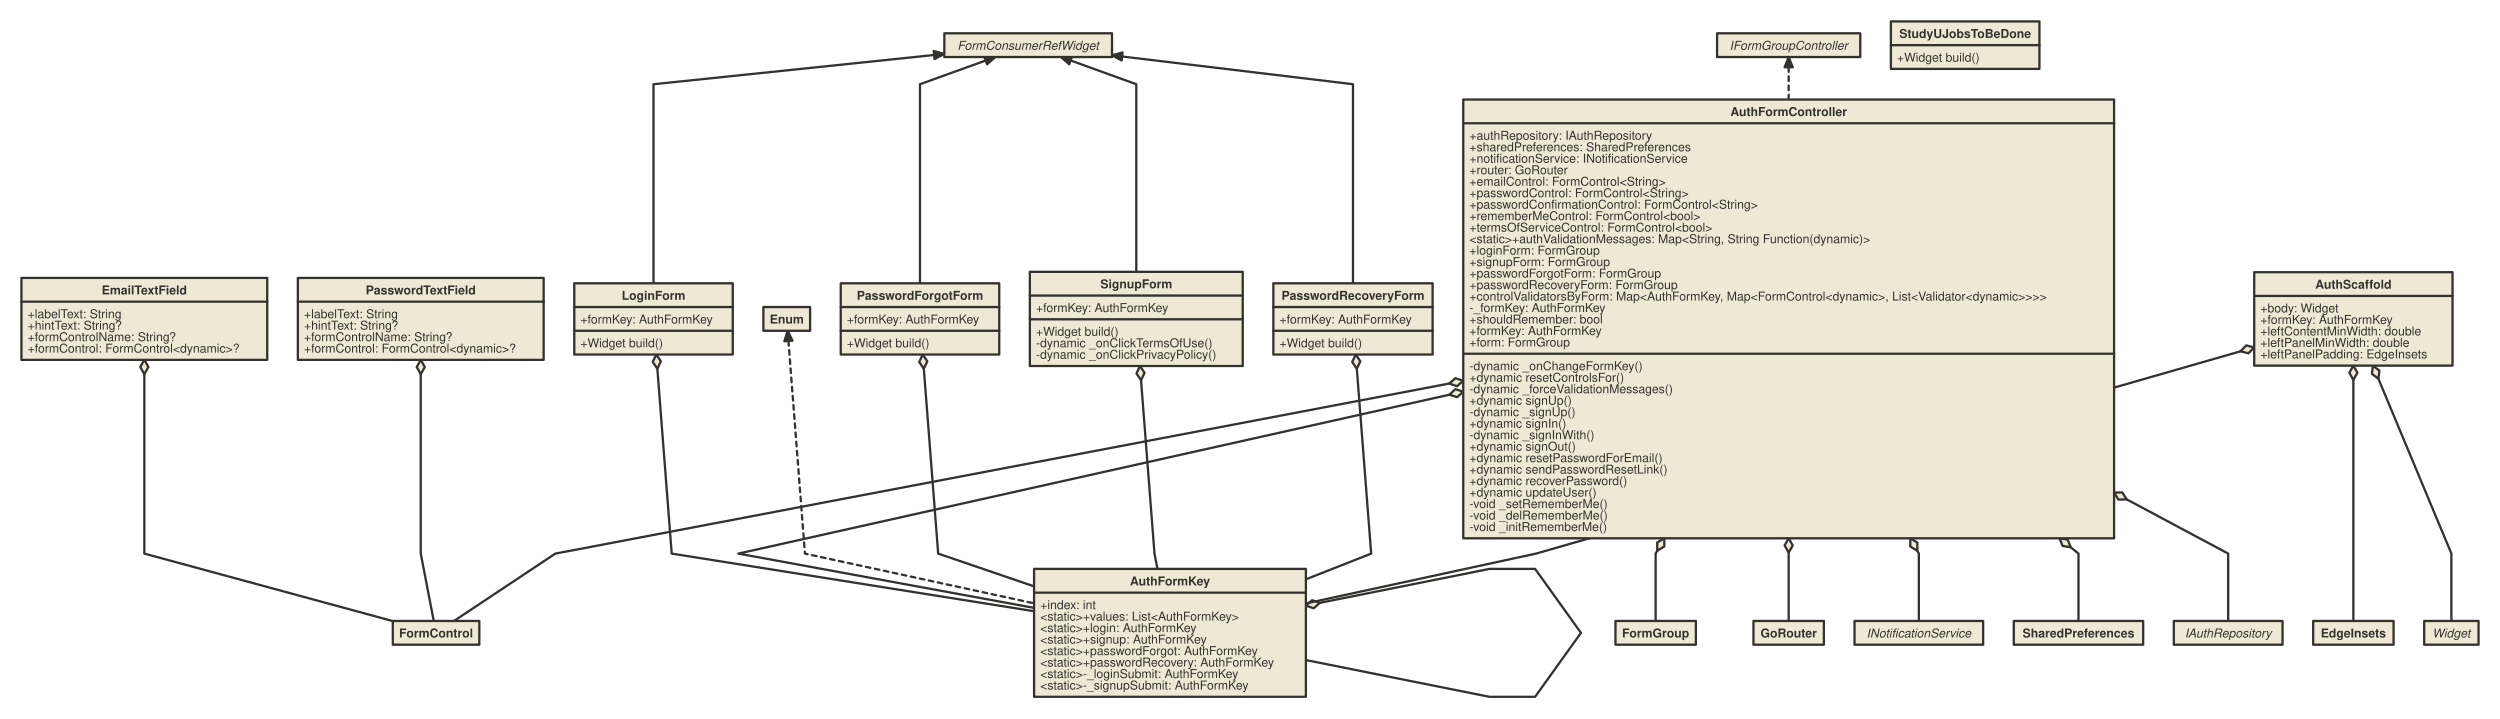
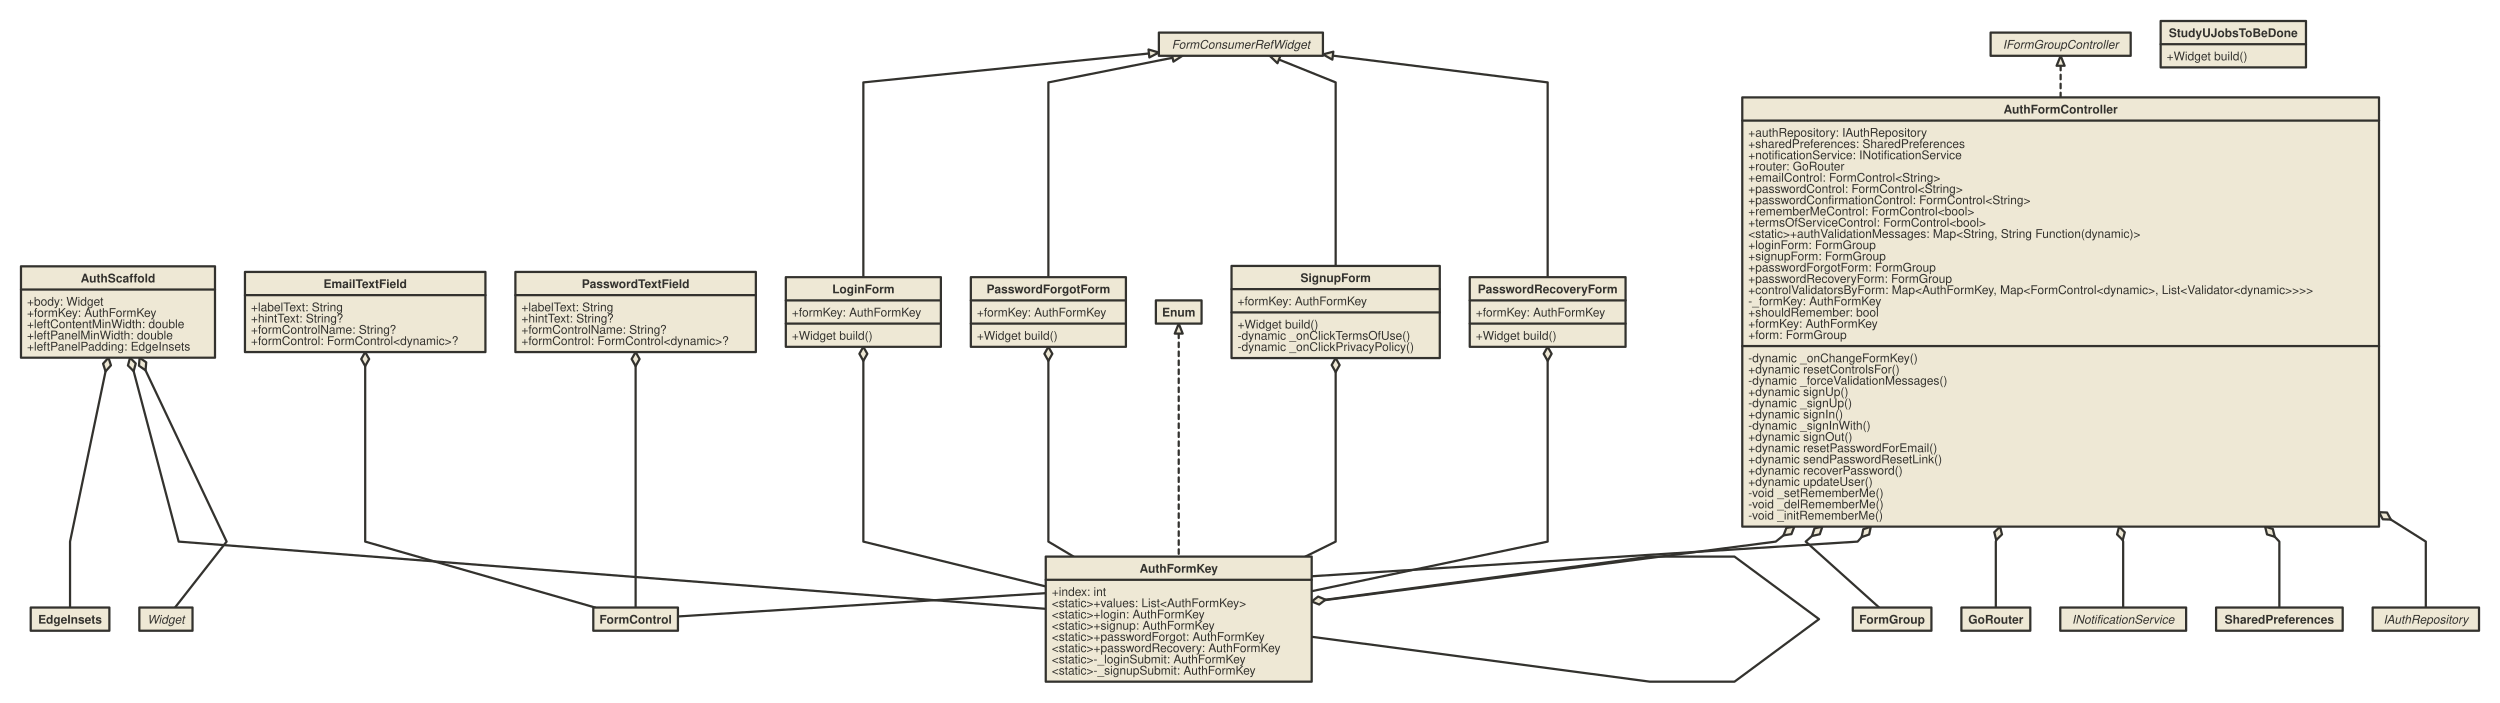
- <svg xmlns="http://www.w3.org/2000/svg" version="1.1" baseProfile="full" width="3265.0" height="938.0" viewbox="0 0 3265 938">
-   <g stroke-width="1.0" text-align="left" font="12pt Helvetica, Arial, sans-serif" font-size="12pt" font-family="Helvetica" font-weight="bold" font-style="normal">
+ <svg xmlns="http://www.w3.org/2000/svg" version="1.1" baseProfile="full" width="3337.3" height="938.0" viewbox="0 0 3337.25 938">
+   <g stroke-width="1.0" text-align="left" font="12pt Helvetica, Arial, sans-serif" font-size="12pt" font-family="Helvetica" font-weight="normal" font-style="normal">
    <g font-family="Helvetica" font-size="12pt" font-weight="bold" font-style="normal" stroke-width="3.0" stroke-linejoin="round" stroke-linecap="round" stroke="#33322E">
      <g stroke="transparent" fill="transparent">
-         <rect x="0.0" y="0.0" height="938.0" width="3265.0" stroke="none" />
+         <rect x="0.0" y="0.0" height="938.0" width="3337.3" stroke="none" />
      </g>
      <g transform="translate(8, 8)" fill="#33322E">
-         <g transform="translate(20, 20)" fill="#33322E" font-family="Helvetica" font-size="12pt" font-weight="normal" font-style="normal">
-           <path d="M830.5 453.6 L849.25 695 L1322.5 770.269 L1322.5 770.3 " fill="none" />
-           <g fill="#eee8d5">
-             <path d="M835.1 443.9 L830.5 453.6 L824.5 444.7 L829.1 435.0 Z" />
-           </g>
-           <path d="M1192.0 43.8 L825.5 82 L825.5 342 L825.5 342.0 " fill="none" />
-           <path d="M1192.5 49.1 L1192.0 43.8 L1191.4 38.5 L1205.3 42.4 Z" />
-           <path d="M160.5 460.7 L160.5 695 L485 783.152 L485.0 783.2 " fill="none" />
-           <g fill="#eee8d5">
-             <path d="M165.8 451.3 L160.5 460.7 L155.2 451.3 L160.5 442.0 Z" />
-           </g>
-           <path d="M521.5 460.7 L521.5 695 L538.505 783 L538.5 783.0 " fill="none" />
-           <g fill="#eee8d5">
-             <path d="M526.8 451.3 L521.5 460.7 L516.2 451.3 L521.5 442.0 Z" />
-           </g>
-           <path d="M2749.5 624.2 L2882 695 L2882 783 L2882.0 783.0 " fill="none" />
-           <g fill="#eee8d5">
-             <path d="M2743.7 615.1 L2749.5 624.2 L2738.7 624.5 L2733.0 615.4 Z" />
-           </g>
-           <path d="M2676.3 686.7 L2686.5 695 L2686.5 783 L2686.5 783.0 " fill="none" />
-           <g fill="#eee8d5">
-             <path d="M2672.4 676.7 L2676.3 686.7 L2665.7 685.0 L2661.8 675.0 Z" />
-           </g>
-           <path d="M2476.0 691.3 L2478 695 L2478 783 L2478.0 783.0 " fill="none" />
-           <g fill="#eee8d5">
-             <path d="M2476.1 680.6 L2476.0 691.3 L2466.8 685.7 L2466.9 675.0 Z" />
-           </g>
-           <path d="M2308.0 693.7 L2308 695 L2308 783 L2308.0 783.0 " fill="none" />
-           <g fill="#eee8d5">
-             <path d="M2313.3 684.3 L2308.0 693.7 L2302.7 684.3 L2308.0 675.0 Z" />
-           </g>
-           <path d="M1864.7 472.9 L697.25 695 L564.825 783 L564.8 783.0 " fill="none" />
-           <g fill="#eee8d5">
-             <path d="M1874.8 476.4 L1864.7 472.9 L1872.8 465.9 L1883.0 469.4 Z" />
-           </g>
-           <path d="M2136.4 691.2 L2134.25 695 L2134.25 783 L2134.3 783.0 " fill="none" />
-           <g fill="#eee8d5">
-             <path d="M2145.6 685.7 L2136.4 691.2 L2136.3 680.5 L2145.6 675.0 Z" />
-           </g>
-           <path d="M1864.8 487.5 L936.25 695 L1322.5 765.912 L1322.5 765.9 " fill="none" />
-           <g fill="#eee8d5">
-             <path d="M1875.1 490.7 L1864.8 487.5 L1872.7 480.3 L1883.0 483.5 Z" />
+         <g transform="translate(20, 20)" fill="#eee8d5" font-family="Helvetica" font-size="12pt" font-weight="normal" font-style="normal">
+           <path d="M166.3 466.4 L274.5 695 L205.63 783 L205.6 783.0 " fill="none" />
+           <g fill="#eee8d5">
+             <path d="M167.2 455.7 L166.3 466.4 L157.5 460.2 L158.4 449.5 Z" />
+           </g>
+           <path d="M150.4 467.5 L210.5 695 L1368 784.739 L1368.0 784.7 " fill="none" />
+           <g fill="#eee8d5">
+             <path d="M153.2 457.2 L150.4 467.5 L142.8 459.9 L145.6 449.5 Z" />
+           </g>
+           <path d="M112.9 467.8 L65.5 695 L65.5 783 L65.5 783.0 " fill="none" />
+           <g fill="#eee8d5">
+             <path d="M120.1 459.7 L112.9 467.8 L109.6 457.5 L116.8 449.5 Z" />
+           </g>
+           <path d="M459.5 460.7 L459.5 695 L766.437 783 L766.4 783.0 " fill="none" />
+           <g fill="#eee8d5">
+             <path d="M464.8 451.3 L459.5 460.7 L454.2 451.3 L459.5 442.0 Z" />
+           </g>
+           <path d="M820.5 460.7 L820.5 695 L820.5 783 L820.5 783.0 " fill="none" />
+           <g fill="#eee8d5">
+             <path d="M825.8 451.3 L820.5 460.7 L815.2 451.3 L820.5 442.0 Z" />
+           </g>
+           <path d="M2038.0 453.7 L2038 695 L1723 761.198 L1723.0 761.2 " fill="none" />
+           <g fill="#eee8d5">
+             <path d="M2043.3 444.3 L2038.0 453.7 L2032.7 444.3 L2038.0 435.0 Z" />
+           </g>
+           <path d="M1751.2 46.3 L2038 82 L2038 342 L2038.0 342.0 " fill="none" />
+           <path d="M1751.9 41.0 L1751.2 46.3 L1750.6 51.6 L1738.0 44.6 Z" />
+           <path d="M3163.6 665.6 L3210.25 695 L3210.25 783 L3210.3 783.0 " fill="none" />
+           <g fill="#eee8d5">
+             <path d="M3158.5 656.2 L3163.6 665.6 L3152.8 665.2 L3147.8 655.7 Z" />
+           </g>
+           <path d="M3008.6 688.5 L3014.75 695 L3014.75 783 L3014.8 783.0 " fill="none" />
+           <g fill="#eee8d5">
+             <path d="M3006.0 678.1 L3008.6 688.5 L2998.3 685.4 L2995.7 675.0 Z" />
+           </g>
+           <path d="M2805.7 693.0 L2806.25 695 L2806.25 783 L2806.3 783.0 " fill="none" />
+           <g fill="#eee8d5">
+             <path d="M2808.4 682.6 L2805.7 693.0 L2798.1 685.4 L2800.8 675.0 Z" />
+           </g>
+           <path d="M2636.8 693.0 L2636.25 695 L2636.25 783 L2636.3 783.0 " fill="none" />
+           <g fill="#eee8d5">
+             <path d="M2644.5 685.4 L2636.8 693.0 L2634.2 682.5 L2641.9 675.0 Z" />
+           </g>
+           <path d="M2457.1 689.0 L2451.75 695 L877 794.915 L877.0 794.9 " fill="none" />
+           <g fill="#eee8d5">
+             <path d="M2467.2 685.5 L2457.1 689.0 L2459.3 678.5 L2469.4 675.0 Z" />
+           </g>
+           <path d="M2390.8 687.5 L2382.5 695 L2480.49 783 L2480.5 783.0 " fill="none" />
+           <g fill="#eee8d5">
+             <path d="M2401.3 685.2 L2390.8 687.5 L2394.2 677.3 L2404.7 675.0 Z" />
+           </g>
+           <path d="M2352.8 686.7 L2342.5 695 L1723 775.449 L1723.0 775.4 " fill="none" />
+           <g fill="#eee8d5">
+             <path d="M2363.4 685.0 L2352.8 686.7 L2356.7 676.7 L2367.3 675.0 Z" />
          </g>
          <g stroke-dasharray="6 6">
-             <path d="M2308.0 59.8 L2308 82 L2308 102 L2308.0 102.0 " fill="none" />
-           </g>
-           <path d="M2313.3 59.8 L2308.0 59.8 L2302.7 59.8 L2308.0 46.5 Z" />
-           <path d="M1695.8 759.3 L1917 715 L1976.875 715 L1976.875 715 L2036.75 798.5 L2036.75 798.5 L1976.875 882 L1976.875 882 L1917 882 L1917 882 L1677.5 834.043 L1677.5 834.0 " fill="none" />
-           <g fill="#eee8d5">
-             <path d="M1685.6 755.9 L1695.8 759.3 L1687.7 766.4 L1677.5 763.0 Z" />
+             <path d="M2722.8 59.8 L2722.75 82 L2722.75 102 L2722.8 102.0 " fill="none" />
+           </g>
+           <path d="M2728.1 59.8 L2722.8 59.8 L2717.4 59.8 L2722.8 46.5 Z" />
+           <path d="M1741.5 772.5 L2174.5 715 L2287.375 715 L2287.375 715 L2400.25 798.5 L2400.25 798.5 L2287.375 882 L2287.375 882 L2174.5 882 L2174.5 882 L1723 822.063 L1723.0 822.1 " fill="none" />
+           <g fill="#eee8d5">
+             <path d="M1731.6 768.4 L1741.5 772.5 L1733.0 779.0 L1723.0 774.9 Z" />
          </g>
          <g stroke-dasharray="6 6">
-             <path d="M1001.7 417.3 L1023.25 695 L1322.5 759.966 L1322.5 760.0 " fill="none" />
-           </g>
-           <path d="M1007.0 416.9 L1001.7 417.3 L996.4 417.7 L1000.7 404.0 Z" />
-           <path d="M1178.5 453.6 L1197.25 695 L1322.5 737.819 L1322.5 737.8 " fill="none" />
-           <g fill="#eee8d5">
-             <path d="M1183.1 443.9 L1178.5 453.6 L1172.5 444.7 L1177.1 435.0 Z" />
-           </g>
-           <path d="M1259.3 51.0 L1173.5 82 L1173.5 342 L1173.5 342.0 " fill="none" />
-           <path d="M1261.1 56.0 L1259.3 51.0 L1257.5 46.0 L1271.8 46.5 Z" />
-           <path d="M1462.2 468.6 L1479.75 695 L1483.663 715 L1483.7 715.0 " fill="none" />
-           <g fill="#eee8d5">
-             <path d="M1466.8 458.9 L1462.2 468.6 L1456.2 459.7 L1460.8 450.0 Z" />
-           </g>
-           <path d="M1370.2 51.0 L1456 82 L1456 327 L1456.0 327.0 " fill="none" />
-           <path d="M1372.0 46.0 L1370.2 51.0 L1368.4 56.0 L1357.7 46.5 Z" />
-           <path d="M1744.0 453.6 L1762.75 695 L1677.5 728.581 L1677.5 728.6 " fill="none" />
-           <g fill="#eee8d5">
-             <path d="M1748.6 443.9 L1744.0 453.6 L1738.0 444.7 L1742.6 435.0 Z" />
-           </g>
-           <path d="M1437.5 45.8 L1739 82 L1739 342 L1739.0 342.0 " fill="none" />
-           <path d="M1438.1 40.5 L1437.5 45.8 L1436.9 51.0 L1424.3 44.2 Z" />
-           <path d="M3078.2 466.7 L3173.5 695 L3173.5 783 L3173.5 783.0 " fill="none" />
-           <g fill="#eee8d5">
-             <path d="M3079.5 456.1 L3078.2 466.7 L3069.7 460.2 L3071.0 449.5 Z" />
-           </g>
-           <path d="M2898.1 430.8 L1978 695 L1677.5 760.066 L1677.5 760.1 " fill="none" />
-           <g fill="#eee8d5">
-             <path d="M2908.5 433.4 L2898.1 430.8 L2905.6 423.1 L2916.0 425.7 Z" />
-           </g>
-           <path d="M3045.5 468.2 L3045.5 695 L3045.5 783 L3045.5 783.0 " fill="none" />
-           <g fill="#eee8d5">
-             <path d="M3050.8 458.8 L3045.5 468.2 L3040.2 458.8 L3045.5 449.5 Z" />
-           </g>
-           <g data-name="LoginForm">
-             <g fill="#eee8d5" stroke="#33322E" data-name="LoginForm">
-               <rect x="722.0" y="342.0" height="93.0" width="207.0" data-name="LoginForm" />
-               <path d="M722.0 373.0 L929.0 373.0" fill="none" data-name="LoginForm" />
-               <path d="M722.0 404.0 L929.0 404.0" fill="none" data-name="LoginForm" />
-             </g>
-             <g transform="translate(722, 342)" font-family="Helvetica" font-size="12pt" font-weight="bold" font-style="normal" data-name="LoginForm">
-               <g transform="translate(8, 8)" fill="#33322E" text-align="center" data-name="LoginForm">
-                 <text x="95.5" y="13.5" stroke="none" text-anchor="middle" data-name="LoginForm">LoginForm</text>
-               </g>
-             </g>
-             <g transform="translate(722, 373)" font-family="Helvetica" font-size="12pt" font-weight="normal" font-style="normal" data-name="LoginForm">
-               <g transform="translate(8, 8)" fill="#33322E" text-align="left" data-name="LoginForm">
-                 <text x="0.0" y="13.5" stroke="none" data-name="LoginForm">+formKey: AuthFormKey</text>
-               </g>
-             </g>
-             <g transform="translate(722, 404)" font-family="Helvetica" font-size="12pt" font-weight="normal" font-style="normal" data-name="LoginForm">
-               <g transform="translate(8, 8)" fill="#33322E" text-align="left" data-name="LoginForm">
-                 <text x="0.0" y="13.5" stroke="none" data-name="LoginForm">+Widget build()</text>
+             <path d="M1545.5 417.3 L1545.5 695 L1545.5 715 L1545.5 715.0 " fill="none" />
+           </g>
+           <path d="M1550.8 417.3 L1545.5 417.3 L1540.2 417.3 L1545.5 404.0 Z" />
+           <path d="M1755.0 468.7 L1755 695 L1714.517 715 L1714.5 715.0 " fill="none" />
+           <g fill="#eee8d5">
+             <path d="M1760.3 459.3 L1755.0 468.7 L1749.7 459.3 L1755.0 450.0 Z" />
+           </g>
+           <path d="M1679.3 51.5 L1755 82 L1755 327 L1755.0 327.0 " fill="none" />
+           <path d="M1681.3 46.5 L1679.3 51.5 L1677.3 56.4 L1666.9 46.5 Z" />
+           <path d="M1371.5 453.7 L1371.5 695 L1405.123 715 L1405.1 715.0 " fill="none" />
+           <g fill="#eee8d5">
+             <path d="M1376.8 444.3 L1371.5 453.7 L1366.2 444.3 L1371.5 435.0 Z" />
+           </g>
+           <path d="M1537.3 49.1 L1371.5 82 L1371.5 342 L1371.5 342.0 " fill="none" />
+           <path d="M1538.4 54.3 L1537.3 49.1 L1536.3 43.9 L1550.4 46.5 Z" />
+           <path d="M1124.5 453.7 L1124.5 695 L1368 754.863 L1368.0 754.9 " fill="none" />
+           <g fill="#eee8d5">
+             <path d="M1129.8 444.3 L1124.5 453.7 L1119.2 444.3 L1124.5 435.0 Z" />
+           </g>
+           <path d="M1505.7 43.4 L1124.5 82 L1124.5 342 L1124.5 342.0 " fill="none" />
+           <path d="M1506.3 48.7 L1505.7 43.4 L1505.2 38.1 L1519.0 42.1 Z" />
+           <g data-name="AuthScaffold">
+             <g fill="#eee8d5" stroke="#33322E" data-name="AuthScaffold">
+               <rect x="0.0" y="327.5" height="122.0" width="259.0" data-name="AuthScaffold" />
+               <path d="M0.0 358.5 L259.0 358.5" fill="none" data-name="AuthScaffold" />
+             </g>
+             <g transform="translate(0, 327.5)" font-family="Helvetica" font-size="12pt" font-weight="bold" font-style="normal" data-name="AuthScaffold">
+               <g transform="translate(8, 8)" fill="#33322E" text-align="center" data-name="AuthScaffold">
+                 <text x="121.5" y="13.5" stroke="none" text-anchor="middle" data-name="AuthScaffold">AuthScaffold</text>
+               </g>
+             </g>
+             <g transform="translate(0, 358.5)" font-family="Helvetica" font-size="12pt" font-weight="normal" font-style="normal" data-name="AuthScaffold">
+               <g transform="translate(8, 8)" fill="#33322E" text-align="left" data-name="AuthScaffold">
+                 <text x="0.0" y="13.5" stroke="none" data-name="AuthScaffold">+body: Widget</text>
+                 <text x="0.0" y="28.5" stroke="none" data-name="AuthScaffold">+formKey: AuthFormKey</text>
+                 <text x="0.0" y="43.5" stroke="none" data-name="AuthScaffold">+leftContentMinWidth: double</text>
+                 <text x="0.0" y="58.5" stroke="none" data-name="AuthScaffold">+leftPanelMinWidth: double</text>
+                 <text x="0.0" y="73.5" stroke="none" data-name="AuthScaffold">+leftPanelPadding: EdgeInsets</text>
+               </g>
+             </g>
+           </g>
+           <g data-name="Widget">
+             <g fill="#eee8d5" stroke="#33322E" data-name="Widget">
+               <rect x="158.0" y="783.0" height="31.0" width="71.0" data-name="Widget" />
+             </g>
+             <g transform="translate(158, 783)" font-family="Helvetica" font-size="12pt" font-weight="normal" font-style="italic" data-name="Widget">
+               <g transform="translate(8, 8)" fill="#33322E" text-align="center" data-name="Widget">
+                 <text x="27.5" y="13.5" stroke="none" text-anchor="middle" data-name="Widget">Widget</text>
              </g>
            </g>
          </g>
          <g data-name="AuthFormKey">
            <g fill="#eee8d5" stroke="#33322E" data-name="AuthFormKey">
-               <rect x="1322.5" y="715.0" height="167.0" width="355.0" data-name="AuthFormKey" />
-               <path d="M1322.5 746.0 L1677.5 746.0" fill="none" data-name="AuthFormKey" />
-             </g>
-             <g transform="translate(1322.5, 715)" font-family="Helvetica" font-size="12pt" font-weight="bold" font-style="normal" data-name="AuthFormKey">
+               <rect x="1368.0" y="715.0" height="167.0" width="355.0" data-name="AuthFormKey" />
+               <path d="M1368.0 746.0 L1723.0 746.0" fill="none" data-name="AuthFormKey" />
+             </g>
+             <g transform="translate(1368, 715)" font-family="Helvetica" font-size="12pt" font-weight="bold" font-style="normal" data-name="AuthFormKey">
              <g transform="translate(8, 8)" fill="#33322E" text-align="center" data-name="AuthFormKey">
                <text x="169.5" y="13.5" stroke="none" text-anchor="middle" data-name="AuthFormKey">AuthFormKey</text>
              </g>
            </g>
-             <g transform="translate(1322.5, 746)" font-family="Helvetica" font-size="12pt" font-weight="normal" font-style="normal" data-name="AuthFormKey">
+             <g transform="translate(1368, 746)" font-family="Helvetica" font-size="12pt" font-weight="normal" font-style="normal" data-name="AuthFormKey">
              <g transform="translate(8, 8)" fill="#33322E" text-align="left" data-name="AuthFormKey">
                <text x="0.0" y="13.5" stroke="none" data-name="AuthFormKey">+index: int</text>
                <text x="0.0" y="28.5" stroke="none" data-name="AuthFormKey">&lt;static&gt;+values: List&lt;AuthFormKey&gt;</text>
                <text x="0.0" y="43.5" stroke="none" data-name="AuthFormKey">&lt;static&gt;+login: AuthFormKey</text>
                <text x="0.0" y="58.5" stroke="none" data-name="AuthFormKey">&lt;static&gt;+signup: AuthFormKey</text>
                <text x="0.0" y="73.5" stroke="none" data-name="AuthFormKey">&lt;static&gt;+passwordForgot: AuthFormKey</text>
                <text x="0.0" y="88.5" stroke="none" data-name="AuthFormKey">&lt;static&gt;+passwordRecovery: AuthFormKey</text>
                <text x="0.0" y="103.5" stroke="none" data-name="AuthFormKey">&lt;static&gt;-_loginSubmit: AuthFormKey</text>
                <text x="0.0" y="118.5" stroke="none" data-name="AuthFormKey">&lt;static&gt;-_signupSubmit: AuthFormKey</text>
              </g>
            </g>
          </g>
-           <g data-name="FormConsumerRefWidget">
-             <g fill="#eee8d5" stroke="#33322E" data-name="FormConsumerRefWidget">
-               <rect x="1205.3" y="15.5" height="31.0" width="219.0" data-name="FormConsumerRefWidget" />
-             </g>
-             <g transform="translate(1205.25, 15.5)" font-family="Helvetica" font-size="12pt" font-weight="normal" font-style="italic" data-name="FormConsumerRefWidget">
-               <g transform="translate(8, 8)" fill="#33322E" text-align="center" data-name="FormConsumerRefWidget">
-                 <text x="101.5" y="13.5" stroke="none" text-anchor="middle" data-name="FormConsumerRefWidget">FormConsumerRefWidget</text>
+           <g data-name="EdgeInsets">
+             <g fill="#eee8d5" stroke="#33322E" data-name="EdgeInsets">
+               <rect x="13.0" y="783.0" height="31.0" width="105.0" data-name="EdgeInsets" />
+             </g>
+             <g transform="translate(13, 783)" font-family="Helvetica" font-size="12pt" font-weight="bold" font-style="normal" data-name="EdgeInsets">
+               <g transform="translate(8, 8)" fill="#33322E" text-align="center" data-name="EdgeInsets">
+                 <text x="44.5" y="13.5" stroke="none" text-anchor="middle" data-name="EdgeInsets">EdgeInsets</text>
              </g>
            </g>
          </g>
          <g data-name="EmailTextField">
            <g fill="#eee8d5" stroke="#33322E" data-name="EmailTextField">
-               <rect x="0.0" y="335.0" height="107.0" width="321.0" data-name="EmailTextField" />
-               <path d="M0.0 366.0 L321.0 366.0" fill="none" data-name="EmailTextField" />
-             </g>
-             <g transform="translate(0, 335)" font-family="Helvetica" font-size="12pt" font-weight="bold" font-style="normal" data-name="EmailTextField">
+               <rect x="299.0" y="335.0" height="107.0" width="321.0" data-name="EmailTextField" />
+               <path d="M299.0 366.0 L620.0 366.0" fill="none" data-name="EmailTextField" />
+             </g>
+             <g transform="translate(299, 335)" font-family="Helvetica" font-size="12pt" font-weight="bold" font-style="normal" data-name="EmailTextField">
              <g transform="translate(8, 8)" fill="#33322E" text-align="center" data-name="EmailTextField">
                <text x="152.5" y="13.5" stroke="none" text-anchor="middle" data-name="EmailTextField">EmailTextField</text>
              </g>
            </g>
-             <g transform="translate(0, 366)" font-family="Helvetica" font-size="12pt" font-weight="normal" font-style="normal" data-name="EmailTextField">
+             <g transform="translate(299, 366)" font-family="Helvetica" font-size="12pt" font-weight="normal" font-style="normal" data-name="EmailTextField">
              <g transform="translate(8, 8)" fill="#33322E" text-align="left" data-name="EmailTextField">
                <text x="0.0" y="13.5" stroke="none" data-name="EmailTextField">+labelText: String</text>
                <text x="0.0" y="28.5" stroke="none" data-name="EmailTextField">+hintText: String?</text>
                <text x="0.0" y="43.5" stroke="none" data-name="EmailTextField">+formControlName: String?</text>
                <text x="0.0" y="58.5" stroke="none" data-name="EmailTextField">+formControl: FormControl&lt;dynamic&gt;?</text>
              </g>
            </g>
          </g>
          <g data-name="FormControl">
            <g fill="#eee8d5" stroke="#33322E" data-name="FormControl">
-               <rect x="485.0" y="783.0" height="31.0" width="113.0" data-name="FormControl" />
-             </g>
-             <g transform="translate(485, 783)" font-family="Helvetica" font-size="12pt" font-weight="bold" font-style="normal" data-name="FormControl">
+               <rect x="764.0" y="783.0" height="31.0" width="113.0" data-name="FormControl" />
+             </g>
+             <g transform="translate(764, 783)" font-family="Helvetica" font-size="12pt" font-weight="bold" font-style="normal" data-name="FormControl">
              <g transform="translate(8, 8)" fill="#33322E" text-align="center" data-name="FormControl">
                <text x="48.5" y="13.5" stroke="none" text-anchor="middle" data-name="FormControl">FormControl</text>
              </g>
            </g>
          </g>
          <g data-name="PasswordTextField">
            <g fill="#eee8d5" stroke="#33322E" data-name="PasswordTextField">
-               <rect x="361.0" y="335.0" height="107.0" width="321.0" data-name="PasswordTextField" />
-               <path d="M361.0 366.0 L682.0 366.0" fill="none" data-name="PasswordTextField" />
-             </g>
-             <g transform="translate(361, 335)" font-family="Helvetica" font-size="12pt" font-weight="bold" font-style="normal" data-name="PasswordTextField">
+               <rect x="660.0" y="335.0" height="107.0" width="321.0" data-name="PasswordTextField" />
+               <path d="M660.0 366.0 L981.0 366.0" fill="none" data-name="PasswordTextField" />
+             </g>
+             <g transform="translate(660, 335)" font-family="Helvetica" font-size="12pt" font-weight="bold" font-style="normal" data-name="PasswordTextField">
              <g transform="translate(8, 8)" fill="#33322E" text-align="center" data-name="PasswordTextField">
                <text x="152.5" y="13.5" stroke="none" text-anchor="middle" data-name="PasswordTextField">PasswordTextField</text>
              </g>
            </g>
-             <g transform="translate(361, 366)" font-family="Helvetica" font-size="12pt" font-weight="normal" font-style="normal" data-name="PasswordTextField">
+             <g transform="translate(660, 366)" font-family="Helvetica" font-size="12pt" font-weight="normal" font-style="normal" data-name="PasswordTextField">
              <g transform="translate(8, 8)" fill="#33322E" text-align="left" data-name="PasswordTextField">
                <text x="0.0" y="13.5" stroke="none" data-name="PasswordTextField">+labelText: String</text>
                <text x="0.0" y="28.5" stroke="none" data-name="PasswordTextField">+hintText: String?</text>
                <text x="0.0" y="43.5" stroke="none" data-name="PasswordTextField">+formControlName: String?</text>
                <text x="0.0" y="58.5" stroke="none" data-name="PasswordTextField">+formControl: FormControl&lt;dynamic&gt;?</text>
              </g>
            </g>
          </g>
+           <g data-name="PasswordRecoveryForm">
+             <g fill="#eee8d5" stroke="#33322E" data-name="PasswordRecoveryForm">
+               <rect x="1934.0" y="342.0" height="93.0" width="208.0" data-name="PasswordRecoveryForm" />
+               <path d="M1934.0 373.0 L2142.0 373.0" fill="none" data-name="PasswordRecoveryForm" />
+               <path d="M1934.0 404.0 L2142.0 404.0" fill="none" data-name="PasswordRecoveryForm" />
+             </g>
+             <g transform="translate(1934, 342)" font-family="Helvetica" font-size="12pt" font-weight="bold" font-style="normal" data-name="PasswordRecoveryForm">
+               <g transform="translate(8, 8)" fill="#33322E" text-align="center" data-name="PasswordRecoveryForm">
+                 <text x="96.0" y="13.5" stroke="none" text-anchor="middle" data-name="PasswordRecoveryForm">PasswordRecoveryForm</text>
+               </g>
+             </g>
+             <g transform="translate(1934, 373)" font-family="Helvetica" font-size="12pt" font-weight="normal" font-style="normal" data-name="PasswordRecoveryForm">
+               <g transform="translate(8, 8)" fill="#33322E" text-align="left" data-name="PasswordRecoveryForm">
+                 <text x="0.0" y="13.5" stroke="none" data-name="PasswordRecoveryForm">+formKey: AuthFormKey</text>
+               </g>
+             </g>
+             <g transform="translate(1934, 404)" font-family="Helvetica" font-size="12pt" font-weight="normal" font-style="normal" data-name="PasswordRecoveryForm">
+               <g transform="translate(8, 8)" fill="#33322E" text-align="left" data-name="PasswordRecoveryForm">
+                 <text x="0.0" y="13.5" stroke="none" data-name="PasswordRecoveryForm">+Widget build()</text>
+               </g>
+             </g>
+           </g>
+           <g data-name="FormConsumerRefWidget">
+             <g fill="#eee8d5" stroke="#33322E" data-name="FormConsumerRefWidget">
+               <rect x="1519.0" y="15.5" height="31.0" width="219.0" data-name="FormConsumerRefWidget" />
+             </g>
+             <g transform="translate(1519, 15.5)" font-family="Helvetica" font-size="12pt" font-weight="normal" font-style="italic" data-name="FormConsumerRefWidget">
+               <g transform="translate(8, 8)" fill="#33322E" text-align="center" data-name="FormConsumerRefWidget">
+                 <text x="101.5" y="13.5" stroke="none" text-anchor="middle" data-name="FormConsumerRefWidget">FormConsumerRefWidget</text>
+               </g>
+             </g>
+           </g>
          <g data-name="AuthFormController">
            <g fill="#eee8d5" stroke="#33322E" data-name="AuthFormController">
-               <rect x="1883.0" y="102.0" height="573.0" width="850.0" data-name="AuthFormController" />
-               <path d="M1883.0 133.0 L2733.0 133.0" fill="none" data-name="AuthFormController" />
-               <path d="M1883.0 434.0 L2733.0 434.0" fill="none" data-name="AuthFormController" />
-             </g>
-             <g transform="translate(1883, 102)" font-family="Helvetica" font-size="12pt" font-weight="bold" font-style="normal" data-name="AuthFormController">
+               <rect x="2297.8" y="102.0" height="573.0" width="850.0" data-name="AuthFormController" />
+               <path d="M2297.8 133.0 L3147.8 133.0" fill="none" data-name="AuthFormController" />
+               <path d="M2297.8 434.0 L3147.8 434.0" fill="none" data-name="AuthFormController" />
+             </g>
+             <g transform="translate(2297.75, 102)" font-family="Helvetica" font-size="12pt" font-weight="bold" font-style="normal" data-name="AuthFormController">
              <g transform="translate(8, 8)" fill="#33322E" text-align="center" data-name="AuthFormController">
                <text x="417.0" y="13.5" stroke="none" text-anchor="middle" data-name="AuthFormController">AuthFormController</text>
              </g>
            </g>
-             <g transform="translate(1883, 133)" font-family="Helvetica" font-size="12pt" font-weight="normal" font-style="normal" data-name="AuthFormController">
+             <g transform="translate(2297.75, 133)" font-family="Helvetica" font-size="12pt" font-weight="normal" font-style="normal" data-name="AuthFormController">
              <g transform="translate(8, 8)" fill="#33322E" text-align="left" data-name="AuthFormController">
                <text x="0.0" y="13.5" stroke="none" data-name="AuthFormController">+authRepository: IAuthRepository</text>
                <text x="0.0" y="28.5" stroke="none" data-name="AuthFormController">+sharedPreferences: SharedPreferences</text>
                <text x="0.0" y="43.5" stroke="none" data-name="AuthFormController">+notificationService: INotificationService</text>
                <text x="0.0" y="58.5" stroke="none" data-name="AuthFormController">+router: GoRouter</text>
                <text x="0.0" y="73.5" stroke="none" data-name="AuthFormController">+emailControl: FormControl&lt;String&gt;</text>
                <text x="0.0" y="88.5" stroke="none" data-name="AuthFormController">+passwordControl: FormControl&lt;String&gt;</text>
                <text x="0.0" y="103.5" stroke="none" data-name="AuthFormController">+passwordConfirmationControl: FormControl&lt;String&gt;</text>
                <text x="0.0" y="118.5" stroke="none" data-name="AuthFormController">+rememberMeControl: FormControl&lt;bool&gt;</text>
                <text x="0.0" y="133.5" stroke="none" data-name="AuthFormController">+termsOfServiceControl: FormControl&lt;bool&gt;</text>
                <text x="0.0" y="148.5" stroke="none" data-name="AuthFormController">&lt;static&gt;+authValidationMessages: Map&lt;String, String Function(dynamic)&gt;</text>
                <text x="0.0" y="163.5" stroke="none" data-name="AuthFormController">+loginForm: FormGroup</text>
                <text x="0.0" y="178.5" stroke="none" data-name="AuthFormController">+signupForm: FormGroup</text>
                <text x="0.0" y="193.5" stroke="none" data-name="AuthFormController">+passwordForgotForm: FormGroup</text>
                <text x="0.0" y="208.5" stroke="none" data-name="AuthFormController">+passwordRecoveryForm: FormGroup</text>
                <text x="0.0" y="223.5" stroke="none" data-name="AuthFormController">+controlValidatorsByForm: Map&lt;AuthFormKey, Map&lt;FormControl&lt;dynamic&gt;, List&lt;Validator&lt;dynamic&gt;&gt;&gt;&gt;</text>
                <text x="0.0" y="238.5" stroke="none" data-name="AuthFormController">-_formKey: AuthFormKey</text>
                <text x="0.0" y="253.5" stroke="none" data-name="AuthFormController">+shouldRemember: bool</text>
                <text x="0.0" y="268.5" stroke="none" data-name="AuthFormController">+formKey: AuthFormKey</text>
                <text x="0.0" y="283.5" stroke="none" data-name="AuthFormController">+form: FormGroup</text>
              </g>
            </g>
-             <g transform="translate(1883, 434)" font-family="Helvetica" font-size="12pt" font-weight="normal" font-style="normal" data-name="AuthFormController">
+             <g transform="translate(2297.75, 434)" font-family="Helvetica" font-size="12pt" font-weight="normal" font-style="normal" data-name="AuthFormController">
              <g transform="translate(8, 8)" fill="#33322E" text-align="left" data-name="AuthFormController">
                <text x="0.0" y="13.5" stroke="none" data-name="AuthFormController">-dynamic _onChangeFormKey()</text>
                <text x="0.0" y="28.5" stroke="none" data-name="AuthFormController">+dynamic resetControlsFor()</text>
                <text x="0.0" y="43.5" stroke="none" data-name="AuthFormController">-dynamic _forceValidationMessages()</text>
                <text x="0.0" y="58.5" stroke="none" data-name="AuthFormController">+dynamic signUp()</text>
                <text x="0.0" y="73.5" stroke="none" data-name="AuthFormController">-dynamic _signUp()</text>
                <text x="0.0" y="88.5" stroke="none" data-name="AuthFormController">+dynamic signIn()</text>
                <text x="0.0" y="103.5" stroke="none" data-name="AuthFormController">-dynamic _signInWith()</text>
                <text x="0.0" y="118.5" stroke="none" data-name="AuthFormController">+dynamic signOut()</text>
                <text x="0.0" y="133.5" stroke="none" data-name="AuthFormController">+dynamic resetPasswordForEmail()</text>
                <text x="0.0" y="148.5" stroke="none" data-name="AuthFormController">+dynamic sendPasswordResetLink()</text>
                <text x="0.0" y="163.5" stroke="none" data-name="AuthFormController">+dynamic recoverPassword()</text>
                <text x="0.0" y="178.5" stroke="none" data-name="AuthFormController">+dynamic updateUser()</text>
                <text x="0.0" y="193.5" stroke="none" data-name="AuthFormController">-void _setRememberMe()</text>
                <text x="0.0" y="208.5" stroke="none" data-name="AuthFormController">-void _delRememberMe()</text>
                <text x="0.0" y="223.5" stroke="none" data-name="AuthFormController">-void _initRememberMe()</text>
              </g>
            </g>
          </g>
          <g data-name="IAuthRepository">
            <g fill="#eee8d5" stroke="#33322E" data-name="IAuthRepository">
-               <rect x="2811.0" y="783.0" height="31.0" width="142.0" data-name="IAuthRepository" />
-             </g>
-             <g transform="translate(2811, 783)" font-family="Helvetica" font-size="12pt" font-weight="normal" font-style="italic" data-name="IAuthRepository">
+               <rect x="3139.3" y="783.0" height="31.0" width="142.0" data-name="IAuthRepository" />
+             </g>
+             <g transform="translate(3139.25, 783)" font-family="Helvetica" font-size="12pt" font-weight="normal" font-style="italic" data-name="IAuthRepository">
              <g transform="translate(8, 8)" fill="#33322E" text-align="center" data-name="IAuthRepository">
                <text x="63.0" y="13.5" stroke="none" text-anchor="middle" data-name="IAuthRepository">IAuthRepository</text>
              </g>
            </g>
          </g>
          <g data-name="SharedPreferences">
            <g fill="#eee8d5" stroke="#33322E" data-name="SharedPreferences">
-               <rect x="2602.0" y="783.0" height="31.0" width="169.0" data-name="SharedPreferences" />
-             </g>
-             <g transform="translate(2602, 783)" font-family="Helvetica" font-size="12pt" font-weight="bold" font-style="normal" data-name="SharedPreferences">
+               <rect x="2930.3" y="783.0" height="31.0" width="169.0" data-name="SharedPreferences" />
+             </g>
+             <g transform="translate(2930.25, 783)" font-family="Helvetica" font-size="12pt" font-weight="bold" font-style="normal" data-name="SharedPreferences">
              <g transform="translate(8, 8)" fill="#33322E" text-align="center" data-name="SharedPreferences">
                <text x="76.5" y="13.5" stroke="none" text-anchor="middle" data-name="SharedPreferences">SharedPreferences</text>
              </g>
            </g>
          </g>
          <g data-name="INotificationService">
            <g fill="#eee8d5" stroke="#33322E" data-name="INotificationService">
-               <rect x="2394.0" y="783.0" height="31.0" width="168.0" data-name="INotificationService" />
-             </g>
-             <g transform="translate(2394, 783)" font-family="Helvetica" font-size="12pt" font-weight="normal" font-style="italic" data-name="INotificationService">
+               <rect x="2722.3" y="783.0" height="31.0" width="168.0" data-name="INotificationService" />
+             </g>
+             <g transform="translate(2722.25, 783)" font-family="Helvetica" font-size="12pt" font-weight="normal" font-style="italic" data-name="INotificationService">
              <g transform="translate(8, 8)" fill="#33322E" text-align="center" data-name="INotificationService">
                <text x="76.0" y="13.5" stroke="none" text-anchor="middle" data-name="INotificationService">INotificationService</text>
              </g>
            </g>
          </g>
          <g data-name="GoRouter">
            <g fill="#eee8d5" stroke="#33322E" data-name="GoRouter">
-               <rect x="2262.0" y="783.0" height="31.0" width="92.0" data-name="GoRouter" />
-             </g>
-             <g transform="translate(2262, 783)" font-family="Helvetica" font-size="12pt" font-weight="bold" font-style="normal" data-name="GoRouter">
+               <rect x="2590.3" y="783.0" height="31.0" width="92.0" data-name="GoRouter" />
+             </g>
+             <g transform="translate(2590.25, 783)" font-family="Helvetica" font-size="12pt" font-weight="bold" font-style="normal" data-name="GoRouter">
              <g transform="translate(8, 8)" fill="#33322E" text-align="center" data-name="GoRouter">
                <text x="38.0" y="13.5" stroke="none" text-anchor="middle" data-name="GoRouter">GoRouter</text>
              </g>
            </g>
          </g>
          <g data-name="FormGroup">
            <g fill="#eee8d5" stroke="#33322E" data-name="FormGroup">
-               <rect x="2081.8" y="783.0" height="31.0" width="105.0" data-name="FormGroup" />
-             </g>
-             <g transform="translate(2081.75, 783)" font-family="Helvetica" font-size="12pt" font-weight="bold" font-style="normal" data-name="FormGroup">
+               <rect x="2445.3" y="783.0" height="31.0" width="105.0" data-name="FormGroup" />
+             </g>
+             <g transform="translate(2445.25, 783)" font-family="Helvetica" font-size="12pt" font-weight="bold" font-style="normal" data-name="FormGroup">
              <g transform="translate(8, 8)" fill="#33322E" text-align="center" data-name="FormGroup">
                <text x="44.5" y="13.5" stroke="none" text-anchor="middle" data-name="FormGroup">FormGroup</text>
              </g>
            </g>
          </g>
          <g data-name="IFormGroupController">
            <g fill="#eee8d5" stroke="#33322E" data-name="IFormGroupController">
-               <rect x="2214.5" y="15.5" height="31.0" width="187.0" data-name="IFormGroupController" />
-             </g>
-             <g transform="translate(2214.5, 15.5)" font-family="Helvetica" font-size="12pt" font-weight="normal" font-style="italic" data-name="IFormGroupController">
+               <rect x="2629.3" y="15.5" height="31.0" width="187.0" data-name="IFormGroupController" />
+             </g>
+             <g transform="translate(2629.25, 15.5)" font-family="Helvetica" font-size="12pt" font-weight="normal" font-style="italic" data-name="IFormGroupController">
              <g transform="translate(8, 8)" fill="#33322E" text-align="center" data-name="IFormGroupController">
                <text x="85.5" y="13.5" stroke="none" text-anchor="middle" data-name="IFormGroupController">IFormGroupController</text>
              </g>
            </g>
          </g>
          <g data-name="Enum">
            <g fill="#eee8d5" stroke="#33322E" data-name="Enum">
-               <rect x="969.0" y="373.0" height="31.0" width="61.0" data-name="Enum" />
-             </g>
-             <g transform="translate(969, 373)" font-family="Helvetica" font-size="12pt" font-weight="bold" font-style="normal" data-name="Enum">
+               <rect x="1515.0" y="373.0" height="31.0" width="61.0" data-name="Enum" />
+             </g>
+             <g transform="translate(1515, 373)" font-family="Helvetica" font-size="12pt" font-weight="bold" font-style="normal" data-name="Enum">
              <g transform="translate(8, 8)" fill="#33322E" text-align="center" data-name="Enum">
                <text x="22.5" y="13.5" stroke="none" text-anchor="middle" data-name="Enum">Enum</text>
              </g>
            </g>
          </g>
-           <g data-name="PasswordForgotForm">
-             <g fill="#eee8d5" stroke="#33322E" data-name="PasswordForgotForm">
-               <rect x="1070.0" y="342.0" height="93.0" width="207.0" data-name="PasswordForgotForm" />
-               <path d="M1070.0 373.0 L1277.0 373.0" fill="none" data-name="PasswordForgotForm" />
-               <path d="M1070.0 404.0 L1277.0 404.0" fill="none" data-name="PasswordForgotForm" />
-             </g>
-             <g transform="translate(1070, 342)" font-family="Helvetica" font-size="12pt" font-weight="bold" font-style="normal" data-name="PasswordForgotForm">
-               <g transform="translate(8, 8)" fill="#33322E" text-align="center" data-name="PasswordForgotForm">
-                 <text x="95.5" y="13.5" stroke="none" text-anchor="middle" data-name="PasswordForgotForm">PasswordForgotForm</text>
-               </g>
-             </g>
-             <g transform="translate(1070, 373)" font-family="Helvetica" font-size="12pt" font-weight="normal" font-style="normal" data-name="PasswordForgotForm">
-               <g transform="translate(8, 8)" fill="#33322E" text-align="left" data-name="PasswordForgotForm">
-                 <text x="0.0" y="13.5" stroke="none" data-name="PasswordForgotForm">+formKey: AuthFormKey</text>
-               </g>
-             </g>
-             <g transform="translate(1070, 404)" font-family="Helvetica" font-size="12pt" font-weight="normal" font-style="normal" data-name="PasswordForgotForm">
-               <g transform="translate(8, 8)" fill="#33322E" text-align="left" data-name="PasswordForgotForm">
-                 <text x="0.0" y="13.5" stroke="none" data-name="PasswordForgotForm">+Widget build()</text>
-               </g>
-             </g>
-           </g>
-           <g data-name="StudyUJobsToBeDone">
-             <g fill="#eee8d5" stroke="#33322E" data-name="StudyUJobsToBeDone">
-               <rect x="2441.5" y="0.0" height="62.0" width="194.0" data-name="StudyUJobsToBeDone" />
-               <path d="M2441.5 31.0 L2635.5 31.0" fill="none" data-name="StudyUJobsToBeDone" />
-             </g>
-             <g transform="translate(2441.5, 0)" font-family="Helvetica" font-size="12pt" font-weight="bold" font-style="normal" data-name="StudyUJobsToBeDone">
-               <g transform="translate(8, 8)" fill="#33322E" text-align="center" data-name="StudyUJobsToBeDone">
-                 <text x="89.0" y="13.5" stroke="none" text-anchor="middle" data-name="StudyUJobsToBeDone">StudyUJobsToBeDone</text>
-               </g>
-             </g>
-             <g transform="translate(2441.5, 31)" font-family="Helvetica" font-size="12pt" font-weight="normal" font-style="normal" data-name="StudyUJobsToBeDone">
-               <g transform="translate(8, 8)" fill="#33322E" text-align="left" data-name="StudyUJobsToBeDone">
-                 <text x="0.0" y="13.5" stroke="none" data-name="StudyUJobsToBeDone">+Widget build()</text>
-               </g>
-             </g>
-           </g>
          <g data-name="SignupForm">
            <g fill="#eee8d5" stroke="#33322E" data-name="SignupForm">
-               <rect x="1317.0" y="327.0" height="123.0" width="278.0" data-name="SignupForm" />
-               <path d="M1317.0 358.0 L1595.0 358.0" fill="none" data-name="SignupForm" />
-               <path d="M1317.0 389.0 L1595.0 389.0" fill="none" data-name="SignupForm" />
-             </g>
-             <g transform="translate(1317, 327)" font-family="Helvetica" font-size="12pt" font-weight="bold" font-style="normal" data-name="SignupForm">
+               <rect x="1616.0" y="327.0" height="123.0" width="278.0" data-name="SignupForm" />
+               <path d="M1616.0 358.0 L1894.0 358.0" fill="none" data-name="SignupForm" />
+               <path d="M1616.0 389.0 L1894.0 389.0" fill="none" data-name="SignupForm" />
+             </g>
+             <g transform="translate(1616, 327)" font-family="Helvetica" font-size="12pt" font-weight="bold" font-style="normal" data-name="SignupForm">
              <g transform="translate(8, 8)" fill="#33322E" text-align="center" data-name="SignupForm">
                <text x="131.0" y="13.5" stroke="none" text-anchor="middle" data-name="SignupForm">SignupForm</text>
              </g>
            </g>
-             <g transform="translate(1317, 358)" font-family="Helvetica" font-size="12pt" font-weight="normal" font-style="normal" data-name="SignupForm">
+             <g transform="translate(1616, 358)" font-family="Helvetica" font-size="12pt" font-weight="normal" font-style="normal" data-name="SignupForm">
              <g transform="translate(8, 8)" fill="#33322E" text-align="left" data-name="SignupForm">
                <text x="0.0" y="13.5" stroke="none" data-name="SignupForm">+formKey: AuthFormKey</text>
              </g>
            </g>
-             <g transform="translate(1317, 389)" font-family="Helvetica" font-size="12pt" font-weight="normal" font-style="normal" data-name="SignupForm">
+             <g transform="translate(1616, 389)" font-family="Helvetica" font-size="12pt" font-weight="normal" font-style="normal" data-name="SignupForm">
              <g transform="translate(8, 8)" fill="#33322E" text-align="left" data-name="SignupForm">
                <text x="0.0" y="13.5" stroke="none" data-name="SignupForm">+Widget build()</text>
                <text x="0.0" y="28.5" stroke="none" data-name="SignupForm">-dynamic _onClickTermsOfUse()</text>
                <text x="0.0" y="43.5" stroke="none" data-name="SignupForm">-dynamic _onClickPrivacyPolicy()</text>
              </g>
            </g>
          </g>
-           <g data-name="PasswordRecoveryForm">
-             <g fill="#eee8d5" stroke="#33322E" data-name="PasswordRecoveryForm">
-               <rect x="1635.0" y="342.0" height="93.0" width="208.0" data-name="PasswordRecoveryForm" />
-               <path d="M1635.0 373.0 L1843.0 373.0" fill="none" data-name="PasswordRecoveryForm" />
-               <path d="M1635.0 404.0 L1843.0 404.0" fill="none" data-name="PasswordRecoveryForm" />
-             </g>
-             <g transform="translate(1635, 342)" font-family="Helvetica" font-size="12pt" font-weight="bold" font-style="normal" data-name="PasswordRecoveryForm">
-               <g transform="translate(8, 8)" fill="#33322E" text-align="center" data-name="PasswordRecoveryForm">
-                 <text x="96.0" y="13.5" stroke="none" text-anchor="middle" data-name="PasswordRecoveryForm">PasswordRecoveryForm</text>
-               </g>
-             </g>
-             <g transform="translate(1635, 373)" font-family="Helvetica" font-size="12pt" font-weight="normal" font-style="normal" data-name="PasswordRecoveryForm">
-               <g transform="translate(8, 8)" fill="#33322E" text-align="left" data-name="PasswordRecoveryForm">
-                 <text x="0.0" y="13.5" stroke="none" data-name="PasswordRecoveryForm">+formKey: AuthFormKey</text>
-               </g>
-             </g>
-             <g transform="translate(1635, 404)" font-family="Helvetica" font-size="12pt" font-weight="normal" font-style="normal" data-name="PasswordRecoveryForm">
-               <g transform="translate(8, 8)" fill="#33322E" text-align="left" data-name="PasswordRecoveryForm">
-                 <text x="0.0" y="13.5" stroke="none" data-name="PasswordRecoveryForm">+Widget build()</text>
-               </g>
-             </g>
-           </g>
-           <g data-name="AuthScaffold">
-             <g fill="#eee8d5" stroke="#33322E" data-name="AuthScaffold">
-               <rect x="2916.0" y="327.5" height="122.0" width="259.0" data-name="AuthScaffold" />
-               <path d="M2916.0 358.5 L3175.0 358.5" fill="none" data-name="AuthScaffold" />
-             </g>
-             <g transform="translate(2916, 327.5)" font-family="Helvetica" font-size="12pt" font-weight="bold" font-style="normal" data-name="AuthScaffold">
-               <g transform="translate(8, 8)" fill="#33322E" text-align="center" data-name="AuthScaffold">
-                 <text x="121.5" y="13.5" stroke="none" text-anchor="middle" data-name="AuthScaffold">AuthScaffold</text>
-               </g>
-             </g>
-             <g transform="translate(2916, 358.5)" font-family="Helvetica" font-size="12pt" font-weight="normal" font-style="normal" data-name="AuthScaffold">
-               <g transform="translate(8, 8)" fill="#33322E" text-align="left" data-name="AuthScaffold">
-                 <text x="0.0" y="13.5" stroke="none" data-name="AuthScaffold">+body: Widget</text>
-                 <text x="0.0" y="28.5" stroke="none" data-name="AuthScaffold">+formKey: AuthFormKey</text>
-                 <text x="0.0" y="43.5" stroke="none" data-name="AuthScaffold">+leftContentMinWidth: double</text>
-                 <text x="0.0" y="58.5" stroke="none" data-name="AuthScaffold">+leftPanelMinWidth: double</text>
-                 <text x="0.0" y="73.5" stroke="none" data-name="AuthScaffold">+leftPanelPadding: EdgeInsets</text>
-               </g>
-             </g>
-           </g>
-           <g data-name="Widget">
-             <g fill="#eee8d5" stroke="#33322E" data-name="Widget">
-               <rect x="3138.0" y="783.0" height="31.0" width="71.0" data-name="Widget" />
-             </g>
-             <g transform="translate(3138, 783)" font-family="Helvetica" font-size="12pt" font-weight="normal" font-style="italic" data-name="Widget">
-               <g transform="translate(8, 8)" fill="#33322E" text-align="center" data-name="Widget">
-                 <text x="27.5" y="13.5" stroke="none" text-anchor="middle" data-name="Widget">Widget</text>
-               </g>
-             </g>
-           </g>
-           <g data-name="EdgeInsets">
-             <g fill="#eee8d5" stroke="#33322E" data-name="EdgeInsets">
-               <rect x="2993.0" y="783.0" height="31.0" width="105.0" data-name="EdgeInsets" />
-             </g>
-             <g transform="translate(2993, 783)" font-family="Helvetica" font-size="12pt" font-weight="bold" font-style="normal" data-name="EdgeInsets">
-               <g transform="translate(8, 8)" fill="#33322E" text-align="center" data-name="EdgeInsets">
-                 <text x="44.5" y="13.5" stroke="none" text-anchor="middle" data-name="EdgeInsets">EdgeInsets</text>
+           <g data-name="PasswordForgotForm">
+             <g fill="#eee8d5" stroke="#33322E" data-name="PasswordForgotForm">
+               <rect x="1268.0" y="342.0" height="93.0" width="207.0" data-name="PasswordForgotForm" />
+               <path d="M1268.0 373.0 L1475.0 373.0" fill="none" data-name="PasswordForgotForm" />
+               <path d="M1268.0 404.0 L1475.0 404.0" fill="none" data-name="PasswordForgotForm" />
+             </g>
+             <g transform="translate(1268, 342)" font-family="Helvetica" font-size="12pt" font-weight="bold" font-style="normal" data-name="PasswordForgotForm">
+               <g transform="translate(8, 8)" fill="#33322E" text-align="center" data-name="PasswordForgotForm">
+                 <text x="95.5" y="13.5" stroke="none" text-anchor="middle" data-name="PasswordForgotForm">PasswordForgotForm</text>
+               </g>
+             </g>
+             <g transform="translate(1268, 373)" font-family="Helvetica" font-size="12pt" font-weight="normal" font-style="normal" data-name="PasswordForgotForm">
+               <g transform="translate(8, 8)" fill="#33322E" text-align="left" data-name="PasswordForgotForm">
+                 <text x="0.0" y="13.5" stroke="none" data-name="PasswordForgotForm">+formKey: AuthFormKey</text>
+               </g>
+             </g>
+             <g transform="translate(1268, 404)" font-family="Helvetica" font-size="12pt" font-weight="normal" font-style="normal" data-name="PasswordForgotForm">
+               <g transform="translate(8, 8)" fill="#33322E" text-align="left" data-name="PasswordForgotForm">
+                 <text x="0.0" y="13.5" stroke="none" data-name="PasswordForgotForm">+Widget build()</text>
+               </g>
+             </g>
+           </g>
+           <g data-name="LoginForm">
+             <g fill="#eee8d5" stroke="#33322E" data-name="LoginForm">
+               <rect x="1021.0" y="342.0" height="93.0" width="207.0" data-name="LoginForm" />
+               <path d="M1021.0 373.0 L1228.0 373.0" fill="none" data-name="LoginForm" />
+               <path d="M1021.0 404.0 L1228.0 404.0" fill="none" data-name="LoginForm" />
+             </g>
+             <g transform="translate(1021, 342)" font-family="Helvetica" font-size="12pt" font-weight="bold" font-style="normal" data-name="LoginForm">
+               <g transform="translate(8, 8)" fill="#33322E" text-align="center" data-name="LoginForm">
+                 <text x="95.5" y="13.5" stroke="none" text-anchor="middle" data-name="LoginForm">LoginForm</text>
+               </g>
+             </g>
+             <g transform="translate(1021, 373)" font-family="Helvetica" font-size="12pt" font-weight="normal" font-style="normal" data-name="LoginForm">
+               <g transform="translate(8, 8)" fill="#33322E" text-align="left" data-name="LoginForm">
+                 <text x="0.0" y="13.5" stroke="none" data-name="LoginForm">+formKey: AuthFormKey</text>
+               </g>
+             </g>
+             <g transform="translate(1021, 404)" font-family="Helvetica" font-size="12pt" font-weight="normal" font-style="normal" data-name="LoginForm">
+               <g transform="translate(8, 8)" fill="#33322E" text-align="left" data-name="LoginForm">
+                 <text x="0.0" y="13.5" stroke="none" data-name="LoginForm">+Widget build()</text>
+               </g>
+             </g>
+           </g>
+           <g data-name="StudyUJobsToBeDone">
+             <g fill="#eee8d5" stroke="#33322E" data-name="StudyUJobsToBeDone">
+               <rect x="2856.3" y="0.0" height="62.0" width="194.0" data-name="StudyUJobsToBeDone" />
+               <path d="M2856.3 31.0 L3050.3 31.0" fill="none" data-name="StudyUJobsToBeDone" />
+             </g>
+             <g transform="translate(2856.25, 0)" font-family="Helvetica" font-size="12pt" font-weight="bold" font-style="normal" data-name="StudyUJobsToBeDone">
+               <g transform="translate(8, 8)" fill="#33322E" text-align="center" data-name="StudyUJobsToBeDone">
+                 <text x="89.0" y="13.5" stroke="none" text-anchor="middle" data-name="StudyUJobsToBeDone">StudyUJobsToBeDone</text>
+               </g>
+             </g>
+             <g transform="translate(2856.25, 31)" font-family="Helvetica" font-size="12pt" font-weight="normal" font-style="normal" data-name="StudyUJobsToBeDone">
+               <g transform="translate(8, 8)" fill="#33322E" text-align="left" data-name="StudyUJobsToBeDone">
+                 <text x="0.0" y="13.5" stroke="none" data-name="StudyUJobsToBeDone">+Widget build()</text>
              </g>
            </g>
          </g>
        </g>
      </g>
    </g>
  </g>
</svg>
